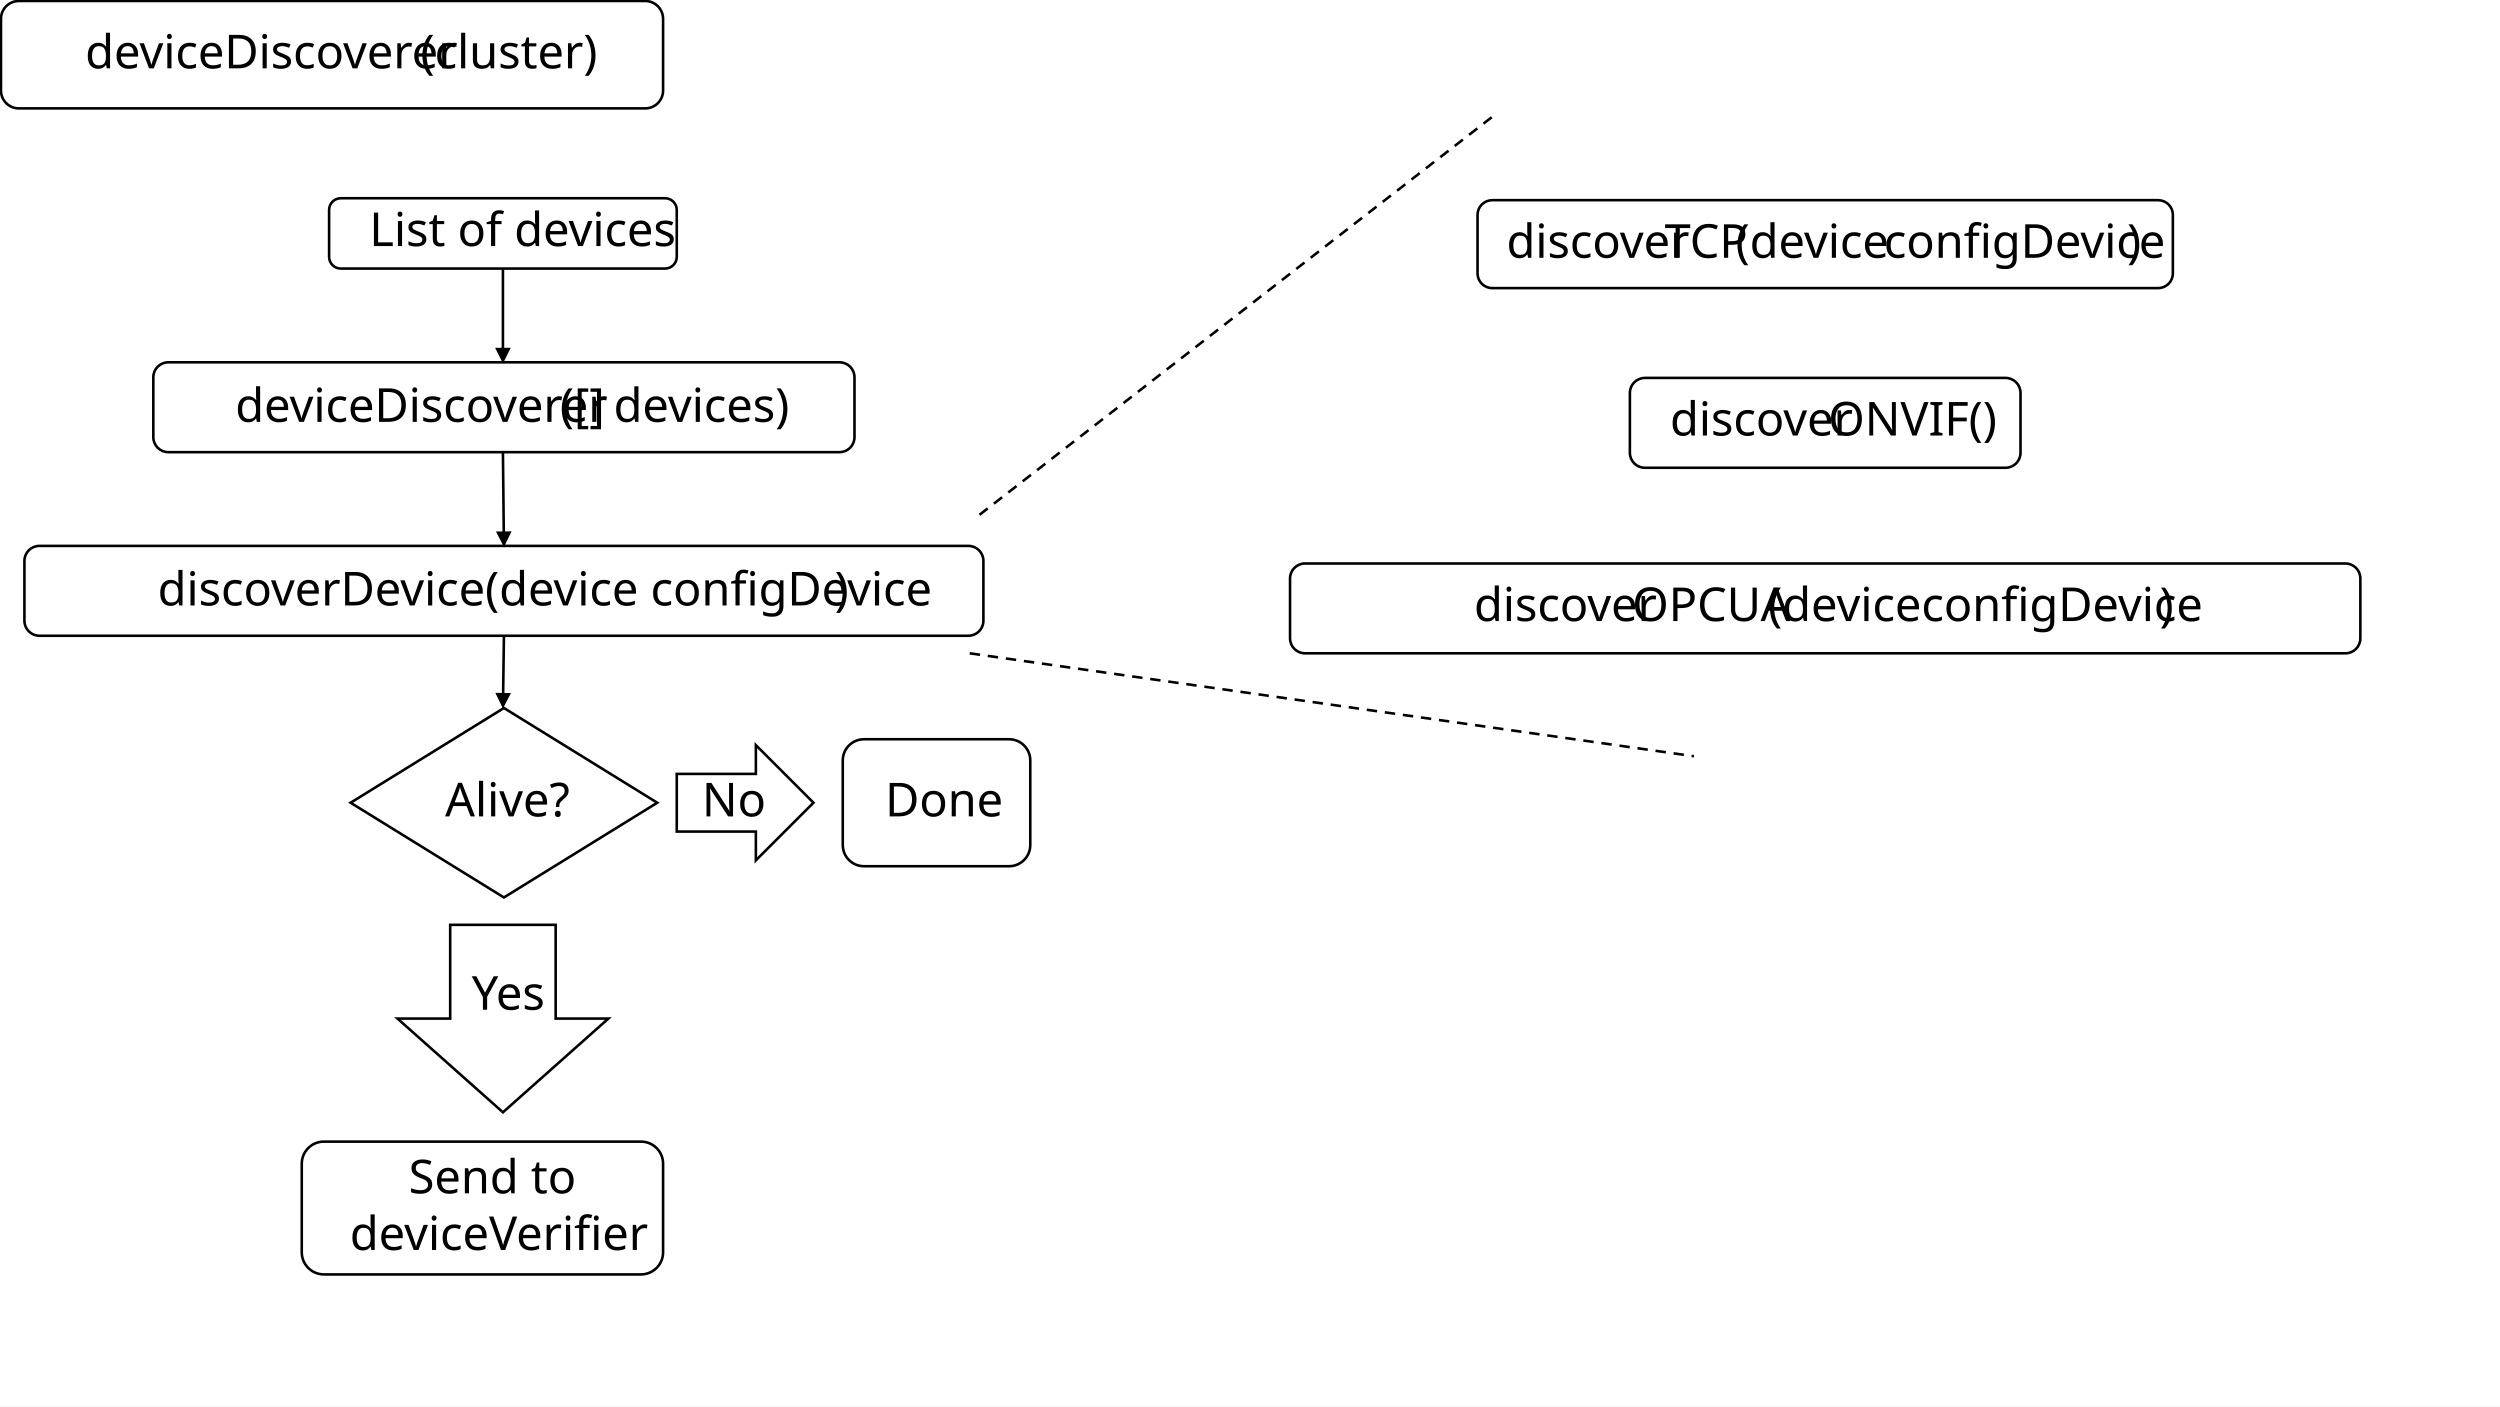
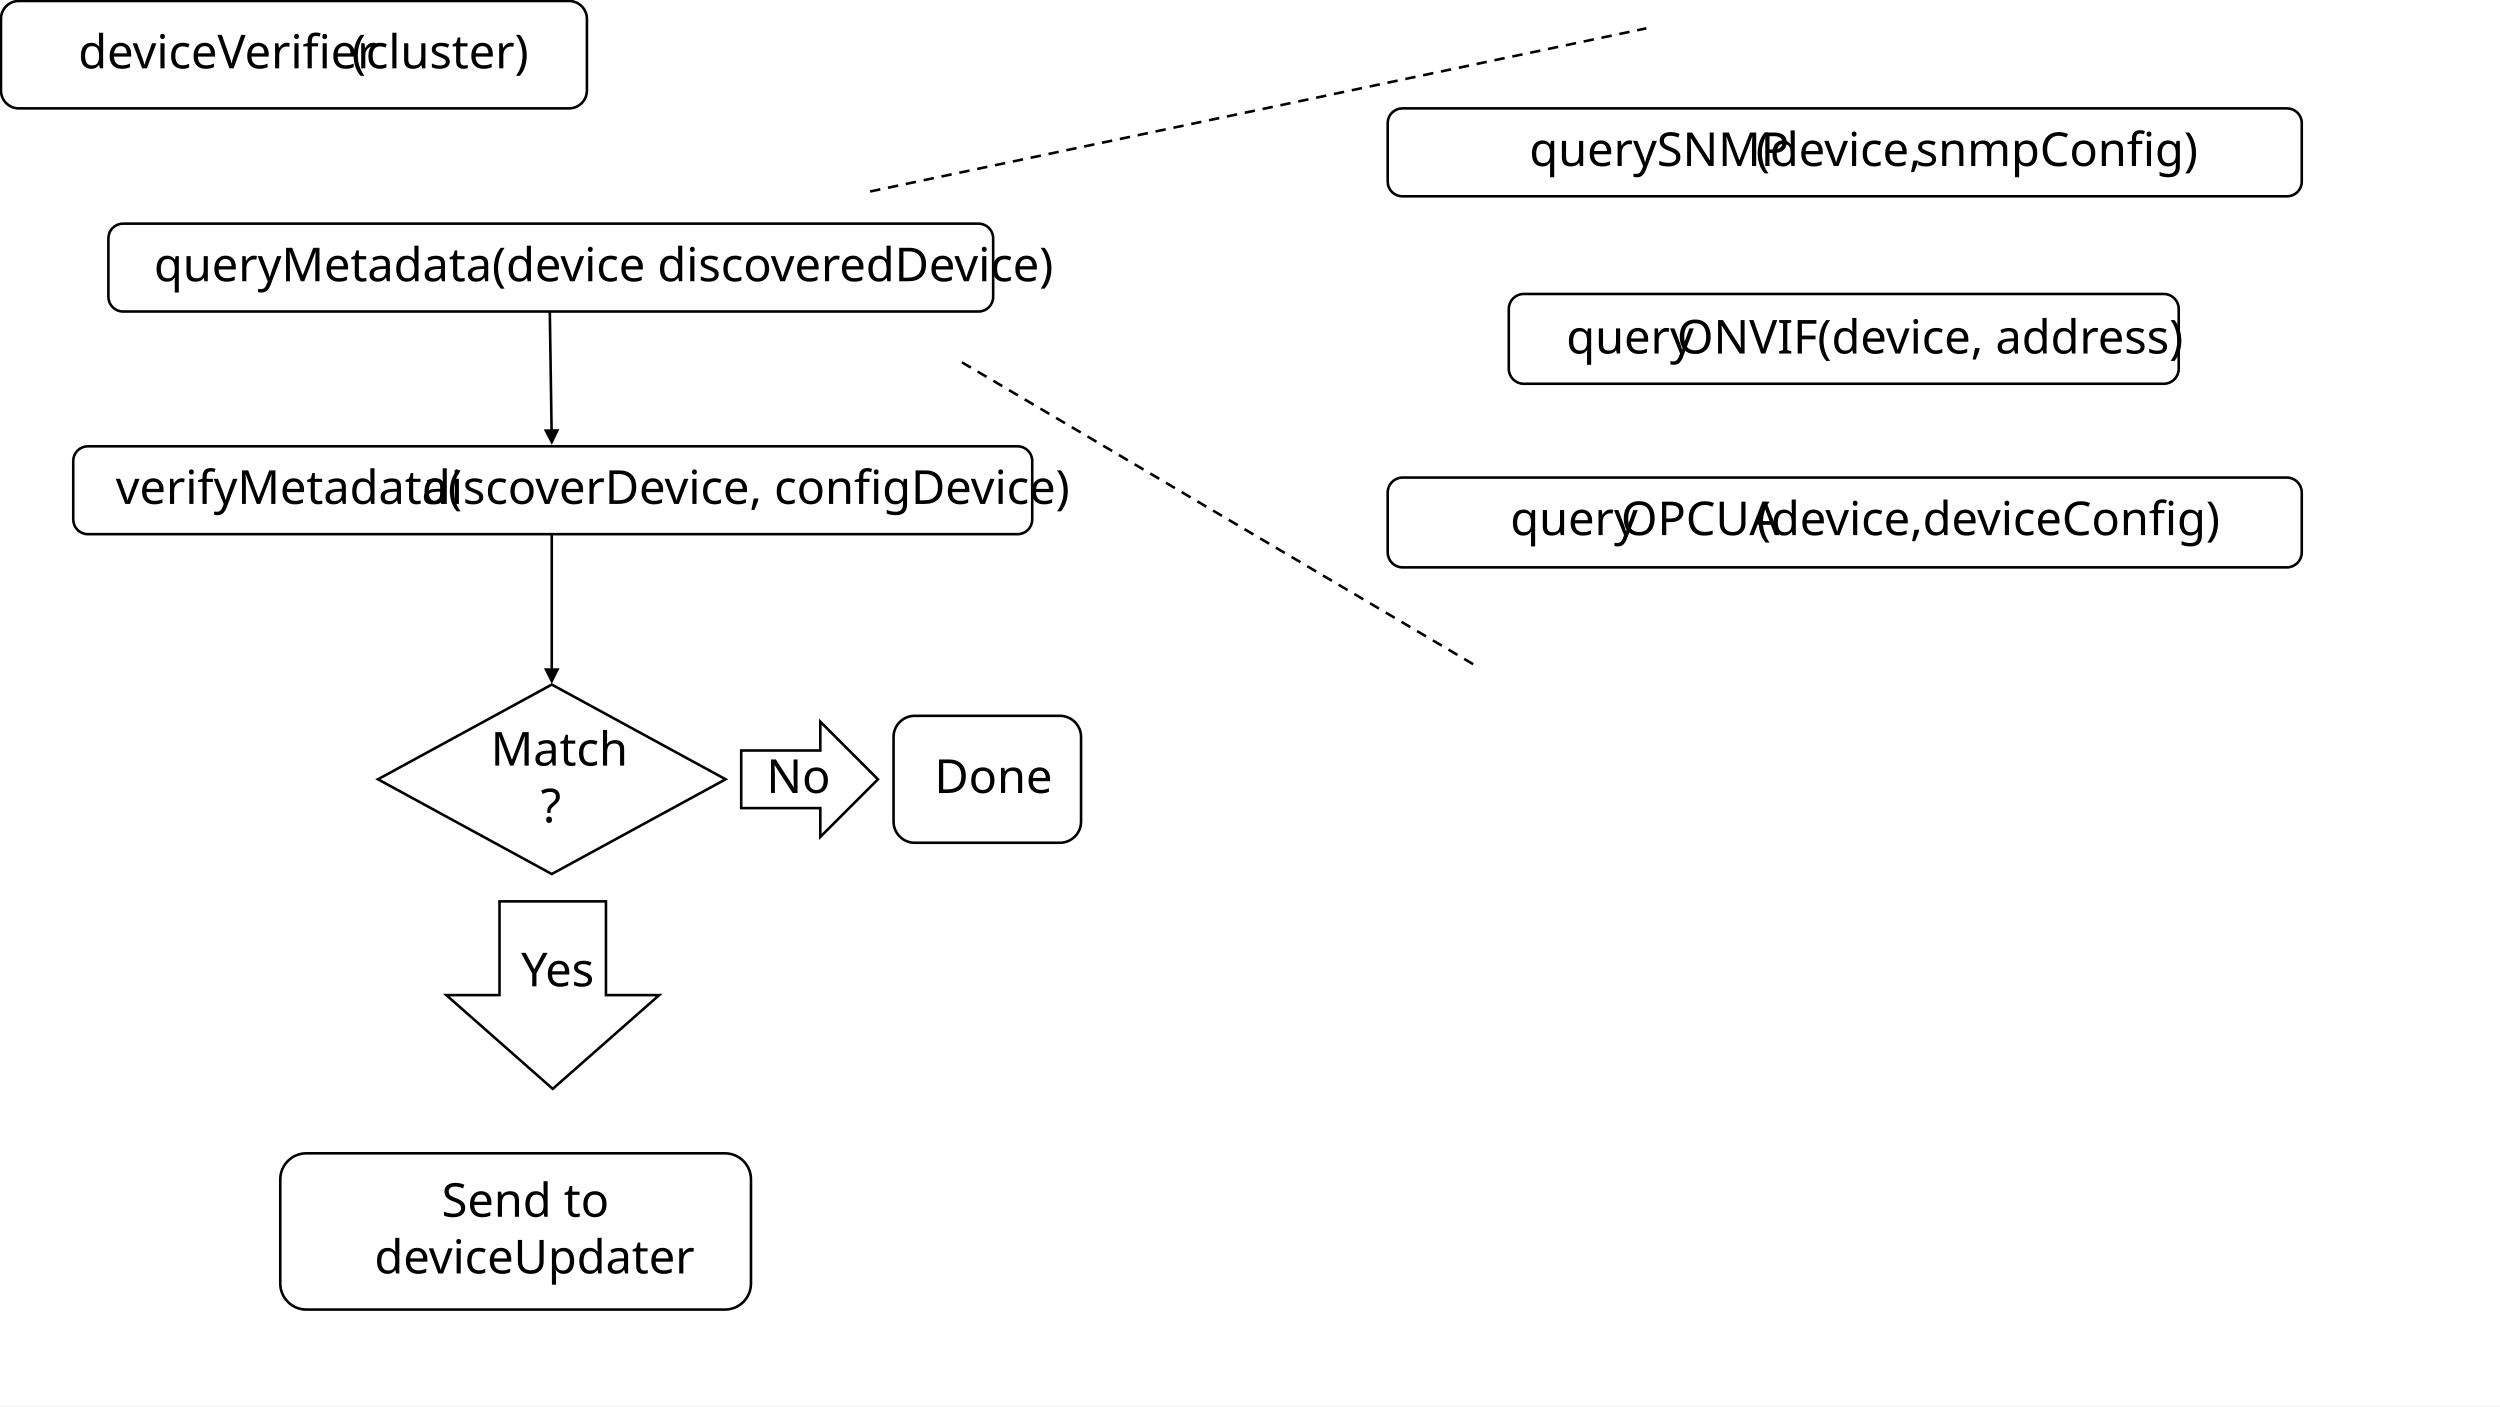
<svg xmlns="http://www.w3.org/2000/svg" width="1280" height="720" overflow="hidden">
  <defs>
    <clipPath id="clip0">
      <rect x="0" y="0" width="1280" height="720" />
    </clipPath>
  </defs>
  <g clip-path="url(#clip0)">
    <rect x="0" y="0" width="1280" height="720" fill="#FFFFFF" />
-     <path d="M0.5 9.667C0.5 4.604 4.604 0.5 9.667 0.5L330.333 0.5C335.396 0.5 339.5 4.604 339.5 9.667L339.5 46.333C339.5 51.396 335.396 55.5 330.333 55.5L9.667 55.5C4.604 55.5 0.5 51.396 0.5 46.333Z" stroke="#000000" stroke-width="1.333" stroke-miterlimit="8" fill="#FFFFFF" fill-rule="evenodd" />
-     <text font-family="Calibri,Calibri_MSFontService,sans-serif" font-weight="400" font-size="24" transform="translate(43.6246 35)">deviceDiscoverer<tspan font-size="24" x="171.693" y="0">(cluster)</tspan>
+     <path d="M0.5 9.667C0.5 4.604 4.604 0.5 9.667 0.5L291.333 0.5C296.396 0.5 300.5 4.604 300.5 9.667L300.5 46.333C300.5 51.396 296.396 55.5 291.333 55.5L9.667 55.5C4.604 55.5 0.5 51.396 0.5 46.333Z" stroke="#000000" stroke-width="1.333" stroke-miterlimit="8" fill="#FFFFFF" fill-rule="evenodd" />
+     <text font-family="Calibri,Calibri_MSFontService,sans-serif" font-weight="400" font-size="24" transform="translate(40.0851 35)">deviceVerifier<tspan font-size="24" x="140.02" y="0">(cluster)</tspan>
    </text>
-     <path d="M168.5 107.5C168.5 104.186 171.186 101.5 174.5 101.5L340.5 101.5C343.814 101.5 346.5 104.186 346.5 107.5L346.5 131.5C346.5 134.814 343.814 137.5 340.5 137.5L174.5 137.5C171.186 137.5 168.5 134.814 168.5 131.5Z" stroke="#000000" stroke-width="1.333" stroke-miterlimit="8" fill="#FFFFFF" fill-rule="evenodd" />
-     <text font-family="Calibri,Calibri_MSFontService,sans-serif" font-weight="400" font-size="24" transform="translate(189.118 126)">List of devices</text>
-     <path d="M78.5 193.167C78.5 188.933 81.933 185.5 86.167 185.5L429.833 185.5C434.067 185.5 437.5 188.933 437.5 193.167L437.5 223.833C437.5 228.067 434.067 231.5 429.833 231.5L86.167 231.5C81.933 231.5 78.5 228.067 78.5 223.833Z" stroke="#000000" stroke-width="1.333" stroke-miterlimit="8" fill="#FFFFFF" fill-rule="evenodd" />
-     <text font-family="Calibri,Calibri_MSFontService,sans-serif" font-weight="400" font-size="24" transform="translate(120.471 216)">deviceDiscoverer<tspan font-size="24" x="166.193" y="0">([]</tspan>
-       <tspan font-size="24" x="193.693" y="0">devices</tspan>)</text>
-     <path d="M12.5 287.167C12.5 282.933 15.933 279.5 20.167 279.5L495.833 279.5C500.068 279.5 503.5 282.933 503.5 287.167L503.5 317.833C503.5 322.068 500.068 325.5 495.833 325.5L20.167 325.5C15.933 325.5 12.5 322.068 12.5 317.833Z" stroke="#000000" stroke-width="1.333" stroke-miterlimit="8" fill="#FFFFFF" fill-rule="evenodd" />
-     <text font-family="Calibri,Calibri_MSFontService,sans-serif" font-weight="400" font-size="24" transform="translate(80.7247 310)">discoverDevice(device configDevice<tspan font-size="24" x="346.593" y="0">)</tspan>
+     <path d="M55.5 122C55.5 117.858 58.858 114.5 63 114.5L501 114.5C505.142 114.5 508.5 117.858 508.5 122L508.5 152C508.5 156.142 505.142 159.5 501 159.5L63 159.5C58.858 159.5 55.5 156.142 55.5 152Z" stroke="#000000" stroke-width="1.333" stroke-miterlimit="8" fill="#FFFFFF" fill-rule="evenodd" />
+     <text font-family="Calibri,Calibri_MSFontService,sans-serif" font-weight="400" font-size="24" transform="translate(78.8477 144)">queryMetadata(device discoveredDevice)</text>
+     <path d="M710.5 63C710.5 58.858 713.858 55.5 718 55.5L1171 55.5C1175.14 55.5 1178.5 58.858 1178.5 63L1178.5 93C1178.5 97.142 1175.14 100.5 1171 100.5L718 100.5C713.858 100.5 710.5 97.142 710.5 93Z" stroke="#000000" stroke-width="1.333" stroke-miterlimit="8" fill="#FFFFFF" fill-rule="evenodd" />
+     <text font-family="Calibri,Calibri_MSFontService,sans-serif" font-weight="400" font-size="24" transform="translate(783.036 85)">querySNMP<tspan font-size="24" x="115.953" y="0">(device, </tspan>
+       <tspan font-size="24" x="197.833" y="0">snmpConfig</tspan>)</text>
+     <path d="M772.5 158.167C772.5 153.933 775.933 150.5 780.167 150.5L1107.83 150.5C1112.07 150.5 1115.5 153.933 1115.5 158.167L1115.5 188.833C1115.5 193.067 1112.07 196.5 1107.83 196.5L780.167 196.5C775.933 196.5 772.5 193.067 772.5 188.833Z" stroke="#000000" stroke-width="1.333" stroke-miterlimit="8" fill="#FFFFFF" fill-rule="evenodd" />
+     <text font-family="Calibri,Calibri_MSFontService,sans-serif" font-weight="400" font-size="24" transform="translate(801.956 181)">query<tspan font-size="24" x="56.62" y="0">ONVIF</tspan>(device, address)</text>
+     <path d="M710.5 252.167C710.5 247.933 713.933 244.5 718.167 244.5L1170.83 244.5C1175.07 244.5 1178.5 247.933 1178.5 252.167L1178.5 282.833C1178.5 287.067 1175.07 290.5 1170.83 290.5L718.167 290.5C713.933 290.5 710.5 287.067 710.5 282.833Z" stroke="#000000" stroke-width="1.333" stroke-miterlimit="8" fill="#FFFFFF" fill-rule="evenodd" />
+     <text font-family="Calibri,Calibri_MSFontService,sans-serif" font-weight="400" font-size="24" transform="translate(773.276 274)">query<tspan font-size="24" x="56.62" y="0">OPCUA</tspan>
+       <tspan font-size="24" x="126.26" y="0">(device, </tspan>deviceConfig)</text>
+     <path d="M37.5 236C37.5 231.858 40.858 228.5 45 228.5L521 228.5C525.142 228.5 528.5 231.858 528.5 236L528.5 266C528.5 270.142 525.142 273.5 521 273.5L45 273.5C40.858 273.5 37.5 270.142 37.5 266Z" stroke="#000000" stroke-width="1.333" stroke-miterlimit="8" fill="#FFFFFF" fill-rule="evenodd" />
+     <text font-family="Calibri,Calibri_MSFontService,sans-serif" font-weight="400" font-size="24" transform="translate(59.2552 258)">verifyMetadata(<tspan font-size="24" x="156.787" y="0">discoverDevice</tspan>, configDevice)</text>
+     <path d="M193.5 399 282.5 350.5 371.5 399 282.5 447.5Z" stroke="#000000" stroke-width="1.333" stroke-miterlimit="8" fill="#FFFFFF" fill-rule="evenodd" />
+     <text font-family="Calibri,Calibri_MSFontService,sans-serif" font-weight="400" font-size="24" transform="translate(251.262 392)">Match<tspan font-size="24" x="25.573" y="29">?</tspan>
    </text>
-     <path d="M179.5 411 258 362.5 336.5 411 258 459.5Z" stroke="#000000" stroke-width="1.333" stroke-miterlimit="8" fill="#FFFFFF" fill-rule="evenodd" />
-     <text font-family="Calibri,Calibri_MSFontService,sans-serif" font-weight="400" font-size="24" transform="translate(227.874 418)">Alive?</text>
-     <path d="M431.5 389.333C431.5 383.35 436.35 378.5 442.333 378.5L516.667 378.5C522.65 378.5 527.5 383.35 527.5 389.333L527.5 432.667C527.5 438.65 522.65 443.5 516.667 443.5L442.333 443.5C436.35 443.5 431.5 438.65 431.5 432.667Z" stroke="#000000" stroke-width="1.333" stroke-miterlimit="8" fill="#FFFFFF" fill-rule="evenodd" />
-     <text font-family="Calibri,Calibri_MSFontService,sans-serif" font-weight="400" font-size="24" transform="translate(453.183 418)">Done</text>
-     <path d="M154.5 595.833C154.5 589.574 159.574 584.5 165.833 584.5L328.167 584.5C334.426 584.5 339.5 589.574 339.5 595.833L339.5 641.167C339.5 647.426 334.426 652.5 328.167 652.5L165.833 652.5C159.574 652.5 154.5 647.426 154.5 641.167Z" stroke="#000000" stroke-width="1.333" stroke-miterlimit="8" fill="#FFFFFF" fill-rule="evenodd" />
-     <text font-family="Calibri,Calibri_MSFontService,sans-serif" font-weight="400" font-size="24" transform="translate(209.252 611)">Send to <tspan font-size="24" x="-30.127" y="29">deviceVerifier</tspan>
+     <path d="M457.5 377.333C457.5 371.35 462.35 366.5 468.333 366.5L542.667 366.5C548.65 366.5 553.5 371.35 553.5 377.333L553.5 420.667C553.5 426.65 548.65 431.5 542.667 431.5L468.333 431.5C462.35 431.5 457.5 426.65 457.5 420.667Z" stroke="#000000" stroke-width="1.333" stroke-miterlimit="8" fill="#FFFFFF" fill-rule="evenodd" />
+     <text font-family="Calibri,Calibri_MSFontService,sans-serif" font-weight="400" font-size="24" transform="translate(478.43 406)">Done</text>
+     <path d="M379.5 384.25 420 384.25 420 369.5 449.5 399 420 428.5 420 413.75 379.5 413.75Z" stroke="#000000" stroke-width="1.333" stroke-miterlimit="8" fill="#FFFFFF" fill-rule="evenodd" />
+     <text font-family="Calibri,Calibri_MSFontService,sans-serif" font-weight="400" font-size="24" transform="translate(392.43 406)">No</text>
+     <path d="M228.5 509.5 255.75 509.5 255.75 461.5 310.25 461.5 310.25 509.5 337.5 509.5 283 557.5Z" stroke="#000000" stroke-width="1.333" stroke-miterlimit="8" fill="#FFFFFF" fill-rule="evenodd" />
+     <text font-family="Calibri,Calibri_MSFontService,sans-serif" font-weight="400" font-size="24" transform="translate(266.782 505)">Yes</text>
+     <path d="M143.5 603.833C143.5 596.47 149.47 590.5 156.833 590.5L371.167 590.5C378.531 590.5 384.5 596.47 384.5 603.833L384.5 657.167C384.5 664.531 378.531 670.5 371.167 670.5L156.833 670.5C149.47 670.5 143.5 664.531 143.5 657.167Z" stroke="#000000" stroke-width="1.333" stroke-miterlimit="8" fill="#FFFFFF" fill-rule="evenodd" />
+     <text font-family="Calibri,Calibri_MSFontService,sans-serif" font-weight="400" font-size="24" transform="translate(226.133 623)">Send to <tspan font-size="24" x="-34.4" y="29">deviceUpdater</tspan>
    </text>
-     <path d="M346.5 396.25 387 396.25 387 381.5 416.5 411 387 440.5 387 425.75 346.5 425.75Z" stroke="#000000" stroke-width="1.333" stroke-miterlimit="8" fill="#FFFFFF" fill-rule="evenodd" />
-     <text font-family="Calibri,Calibri_MSFontService,sans-serif" font-weight="400" font-size="24" transform="translate(359.403 418)">No</text>
-     <path d="M203.5 521.5 230.5 521.5 230.5 473.5 284.5 473.5 284.5 521.5 311.5 521.5 257.5 569.5Z" stroke="#000000" stroke-width="1.333" stroke-miterlimit="8" fill="#FFFFFF" fill-rule="evenodd" />
-     <text font-family="Calibri,Calibri_MSFontService,sans-serif" font-weight="400" font-size="24" transform="translate(241.534 517)">Yes</text>
-     <path d="M258.167 137.5 258.167 179.42 256.833 179.42 256.833 137.5ZM261.5 178.087 257.5 186.087 253.5 178.087Z" />
-     <path d="M258.167 231.493 258.61 273.414 257.277 273.428 256.833 231.507ZM261.929 272.045 258.014 280.087 253.929 272.13Z" />
-     <path d="M0.667-0.009 1.088 30.609-0.245 30.628-0.667 0.009ZM4.403 29.23 0.514 37.285-3.596 29.34Z" transform="matrix(-1 0 0 1 258.014 325.5)" />
-     <path d="M756.5 110C756.5 105.858 759.858 102.5 764 102.5L1105 102.5C1109.14 102.5 1112.5 105.858 1112.5 110L1112.5 140C1112.5 144.142 1109.14 147.5 1105 147.5L764 147.5C759.858 147.5 756.5 144.142 756.5 140Z" stroke="#000000" stroke-width="1.333" stroke-miterlimit="8" fill="#FFFFFF" fill-rule="evenodd" />
-     <text font-family="Calibri,Calibri_MSFontService,sans-serif" font-weight="400" font-size="24" transform="translate(771.345 132)">discover<tspan font-size="24" x="80.96" y="0">TCP</tspan>
-       <tspan font-size="24" x="117.3" y="0">(device </tspan>
-       <tspan font-size="24" x="193.18" y="0">configDevice</tspan>
-       <tspan font-size="24" x="317.72" y="0">)</tspan>
-     </text>
-     <path d="M834.5 201.167C834.5 196.933 837.933 193.5 842.167 193.5L1026.83 193.5C1031.07 193.5 1034.5 196.933 1034.5 201.167L1034.5 231.833C1034.5 236.067 1031.07 239.5 1026.83 239.5L842.167 239.5C837.933 239.5 834.5 236.067 834.5 231.833Z" stroke="#000000" stroke-width="1.333" stroke-miterlimit="8" fill="#FFFFFF" fill-rule="evenodd" />
-     <text font-family="Calibri,Calibri_MSFontService,sans-serif" font-weight="400" font-size="24" transform="translate(855.058 223)">discover<tspan font-size="24" x="80.96" y="0">ONVIF</tspan>()</text>
-     <path d="M660.5 296.167C660.5 291.933 663.933 288.5 668.167 288.5L1200.83 288.5C1205.07 288.5 1208.5 291.933 1208.5 296.167L1208.5 326.833C1208.5 331.067 1205.07 334.5 1200.83 334.5L668.167 334.5C663.933 334.5 660.5 331.067 660.5 326.833Z" stroke="#000000" stroke-width="1.333" stroke-miterlimit="8" fill="#FFFFFF" fill-rule="evenodd" />
-     <text font-family="Calibri,Calibri_MSFontService,sans-serif" font-weight="400" font-size="24" transform="translate(754.695 318)">discover<tspan font-size="24" x="80.96" y="0">OPCUA</tspan>
-       <tspan font-size="24" x="150.6" y="0">(device </tspan>configDevice<tspan font-size="24" x="351.02" y="0">)</tspan>
-     </text>
-     <path d="M0 0 264.22 205.083" stroke="#000000" stroke-width="1.333" stroke-miterlimit="8" stroke-dasharray="5.333 4" fill="#FFFFFF" fill-rule="evenodd" transform="matrix(1 0 0 -1 501.5 263.583)" />
-     <path d="M496.5 334.5 867.289 387.197" stroke="#000000" stroke-width="1.333" stroke-miterlimit="8" stroke-dasharray="5.333 4" fill="#FFFFFF" fill-rule="evenodd" />
+     <path d="M282.167 159.49 283.094 221.105 281.761 221.125 280.833 159.51ZM286.407 219.721 282.528 227.78 278.408 219.842Z" />
+     <path d="M283.167 273.5 283.167 343.484 281.833 343.484 281.833 273.5ZM286.5 342.15 282.5 350.15 278.5 342.15Z" />
+     <path d="M0 0 397.431 83.541" stroke="#000000" stroke-width="1.333" stroke-miterlimit="8" stroke-dasharray="5.333 4" fill="#FFFFFF" fill-rule="evenodd" transform="matrix(1 0 0 -1 445.5 98.0415)" />
+     <path d="M492.5 185.5 755.014 340.509" stroke="#000000" stroke-width="1.333" stroke-miterlimit="8" stroke-dasharray="5.333 4" fill="#FFFFFF" fill-rule="evenodd" />
  </g>
</svg>
